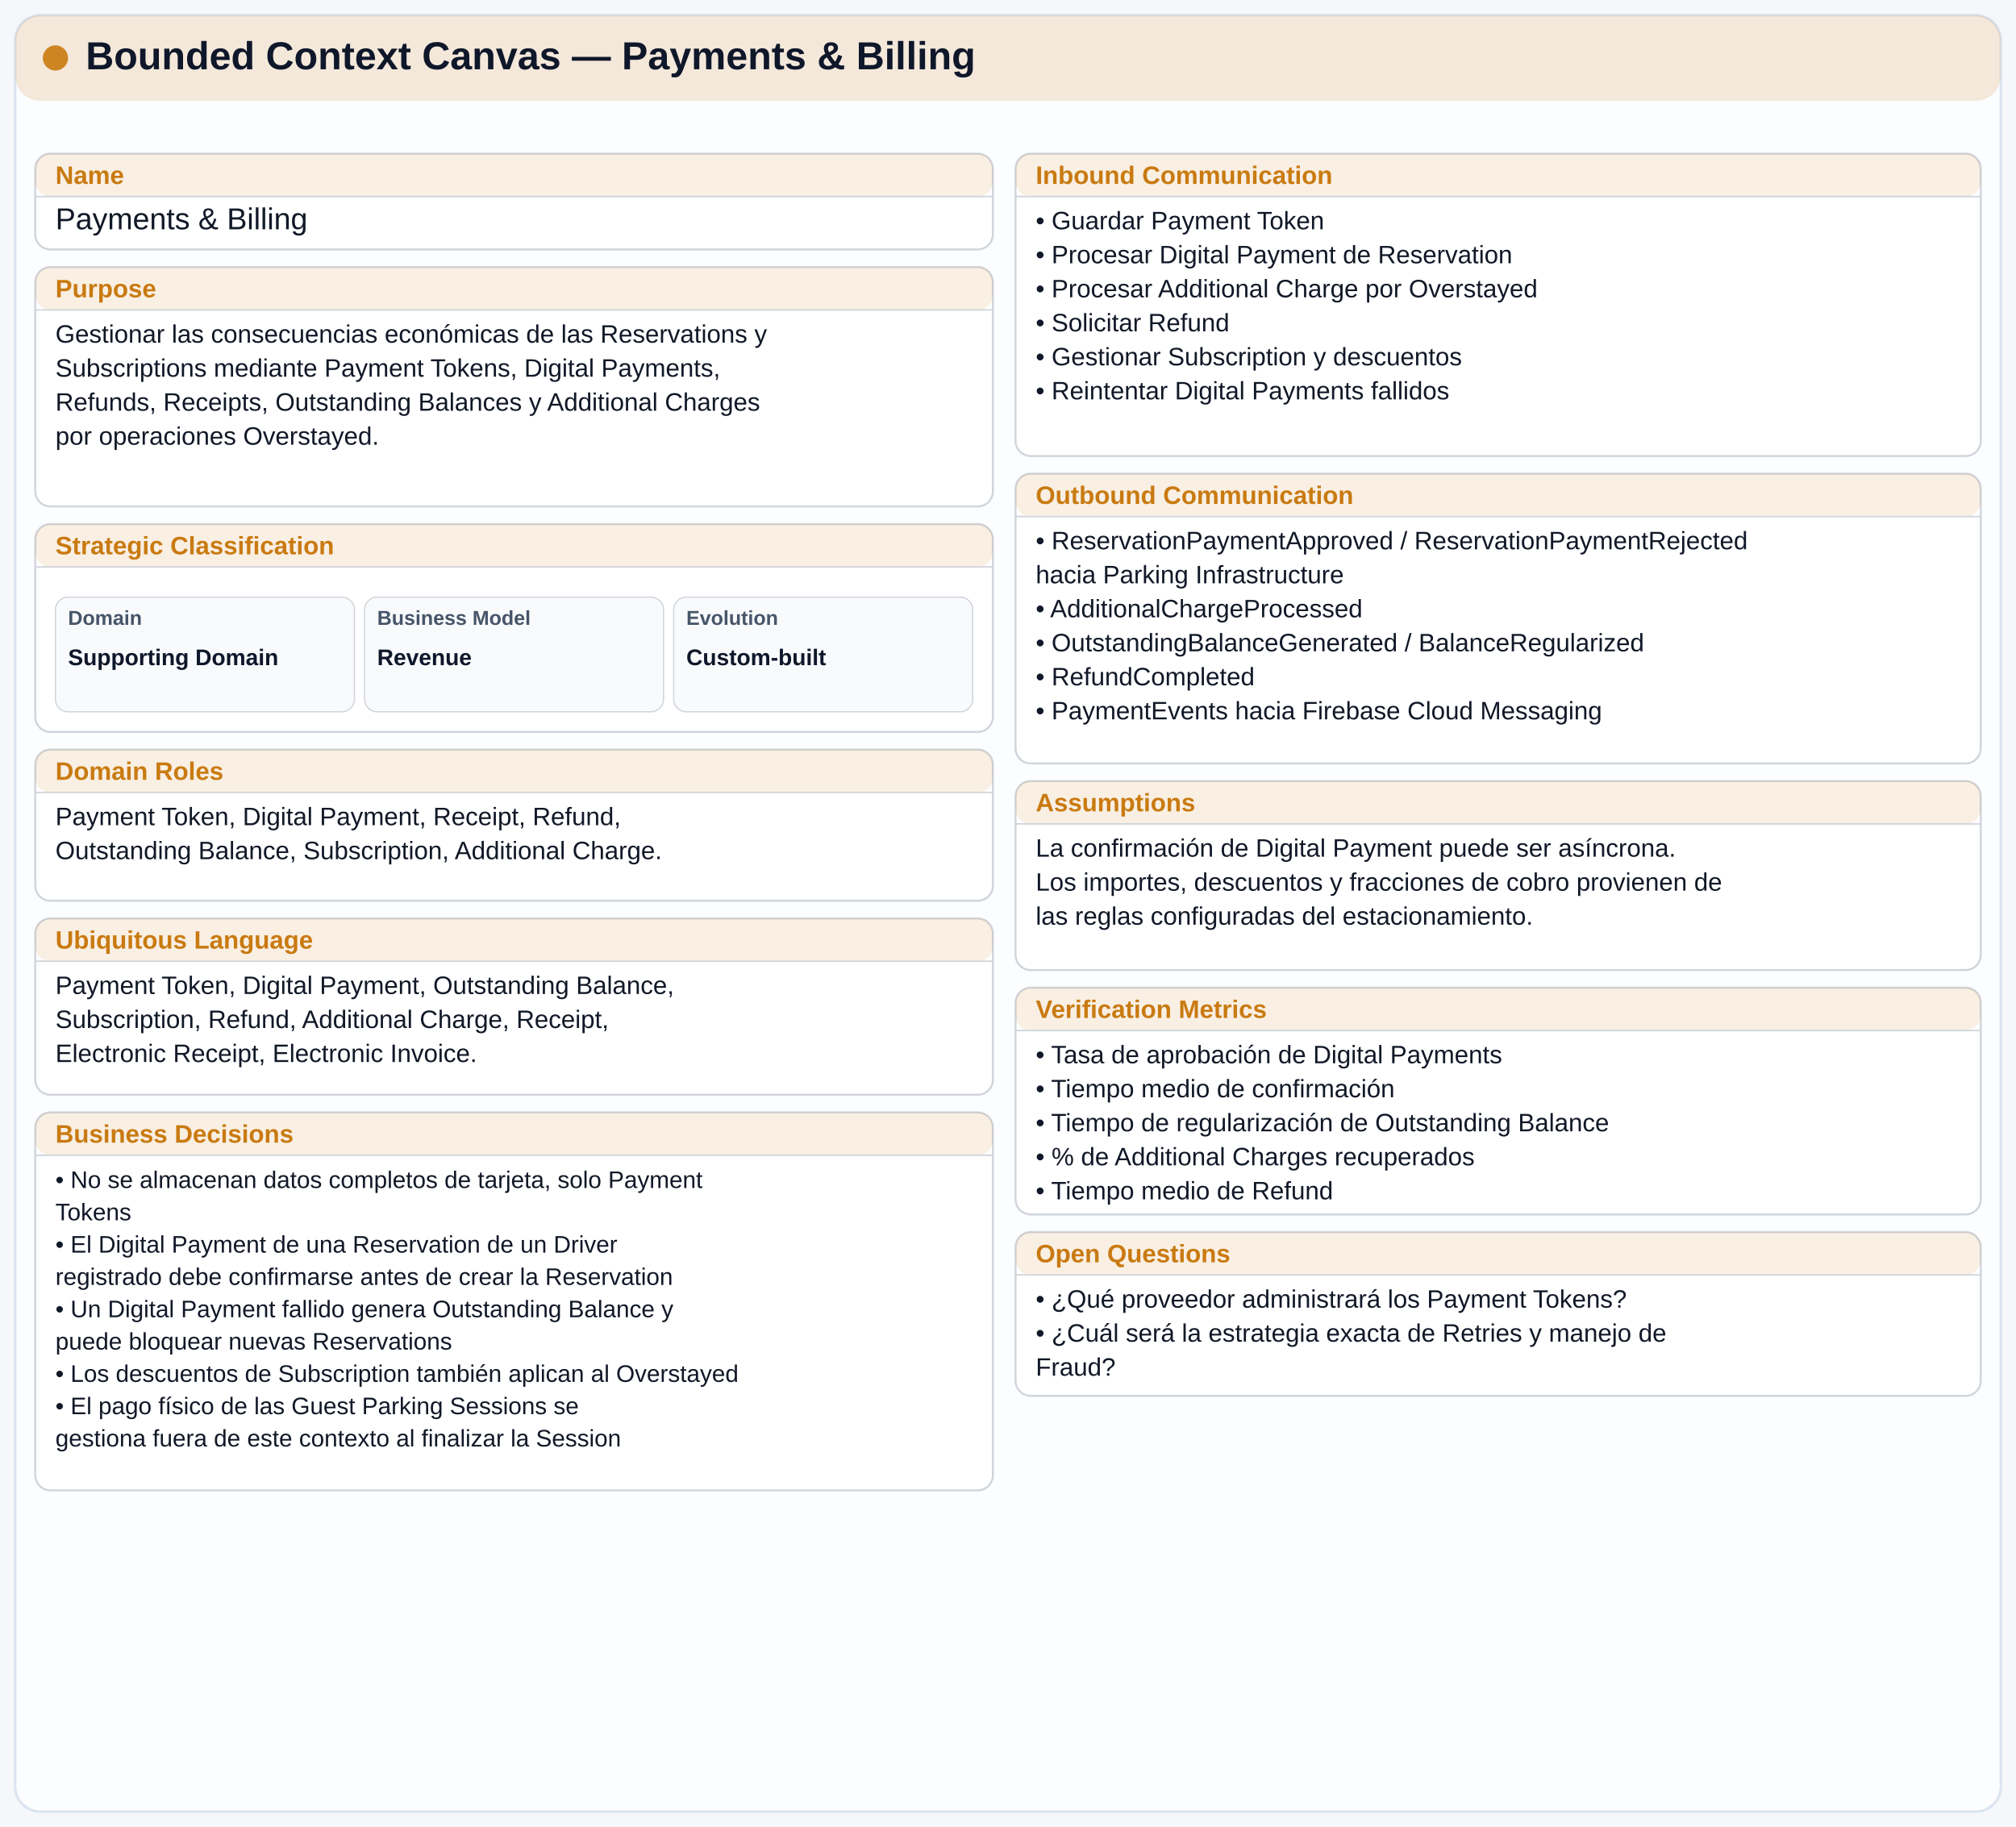
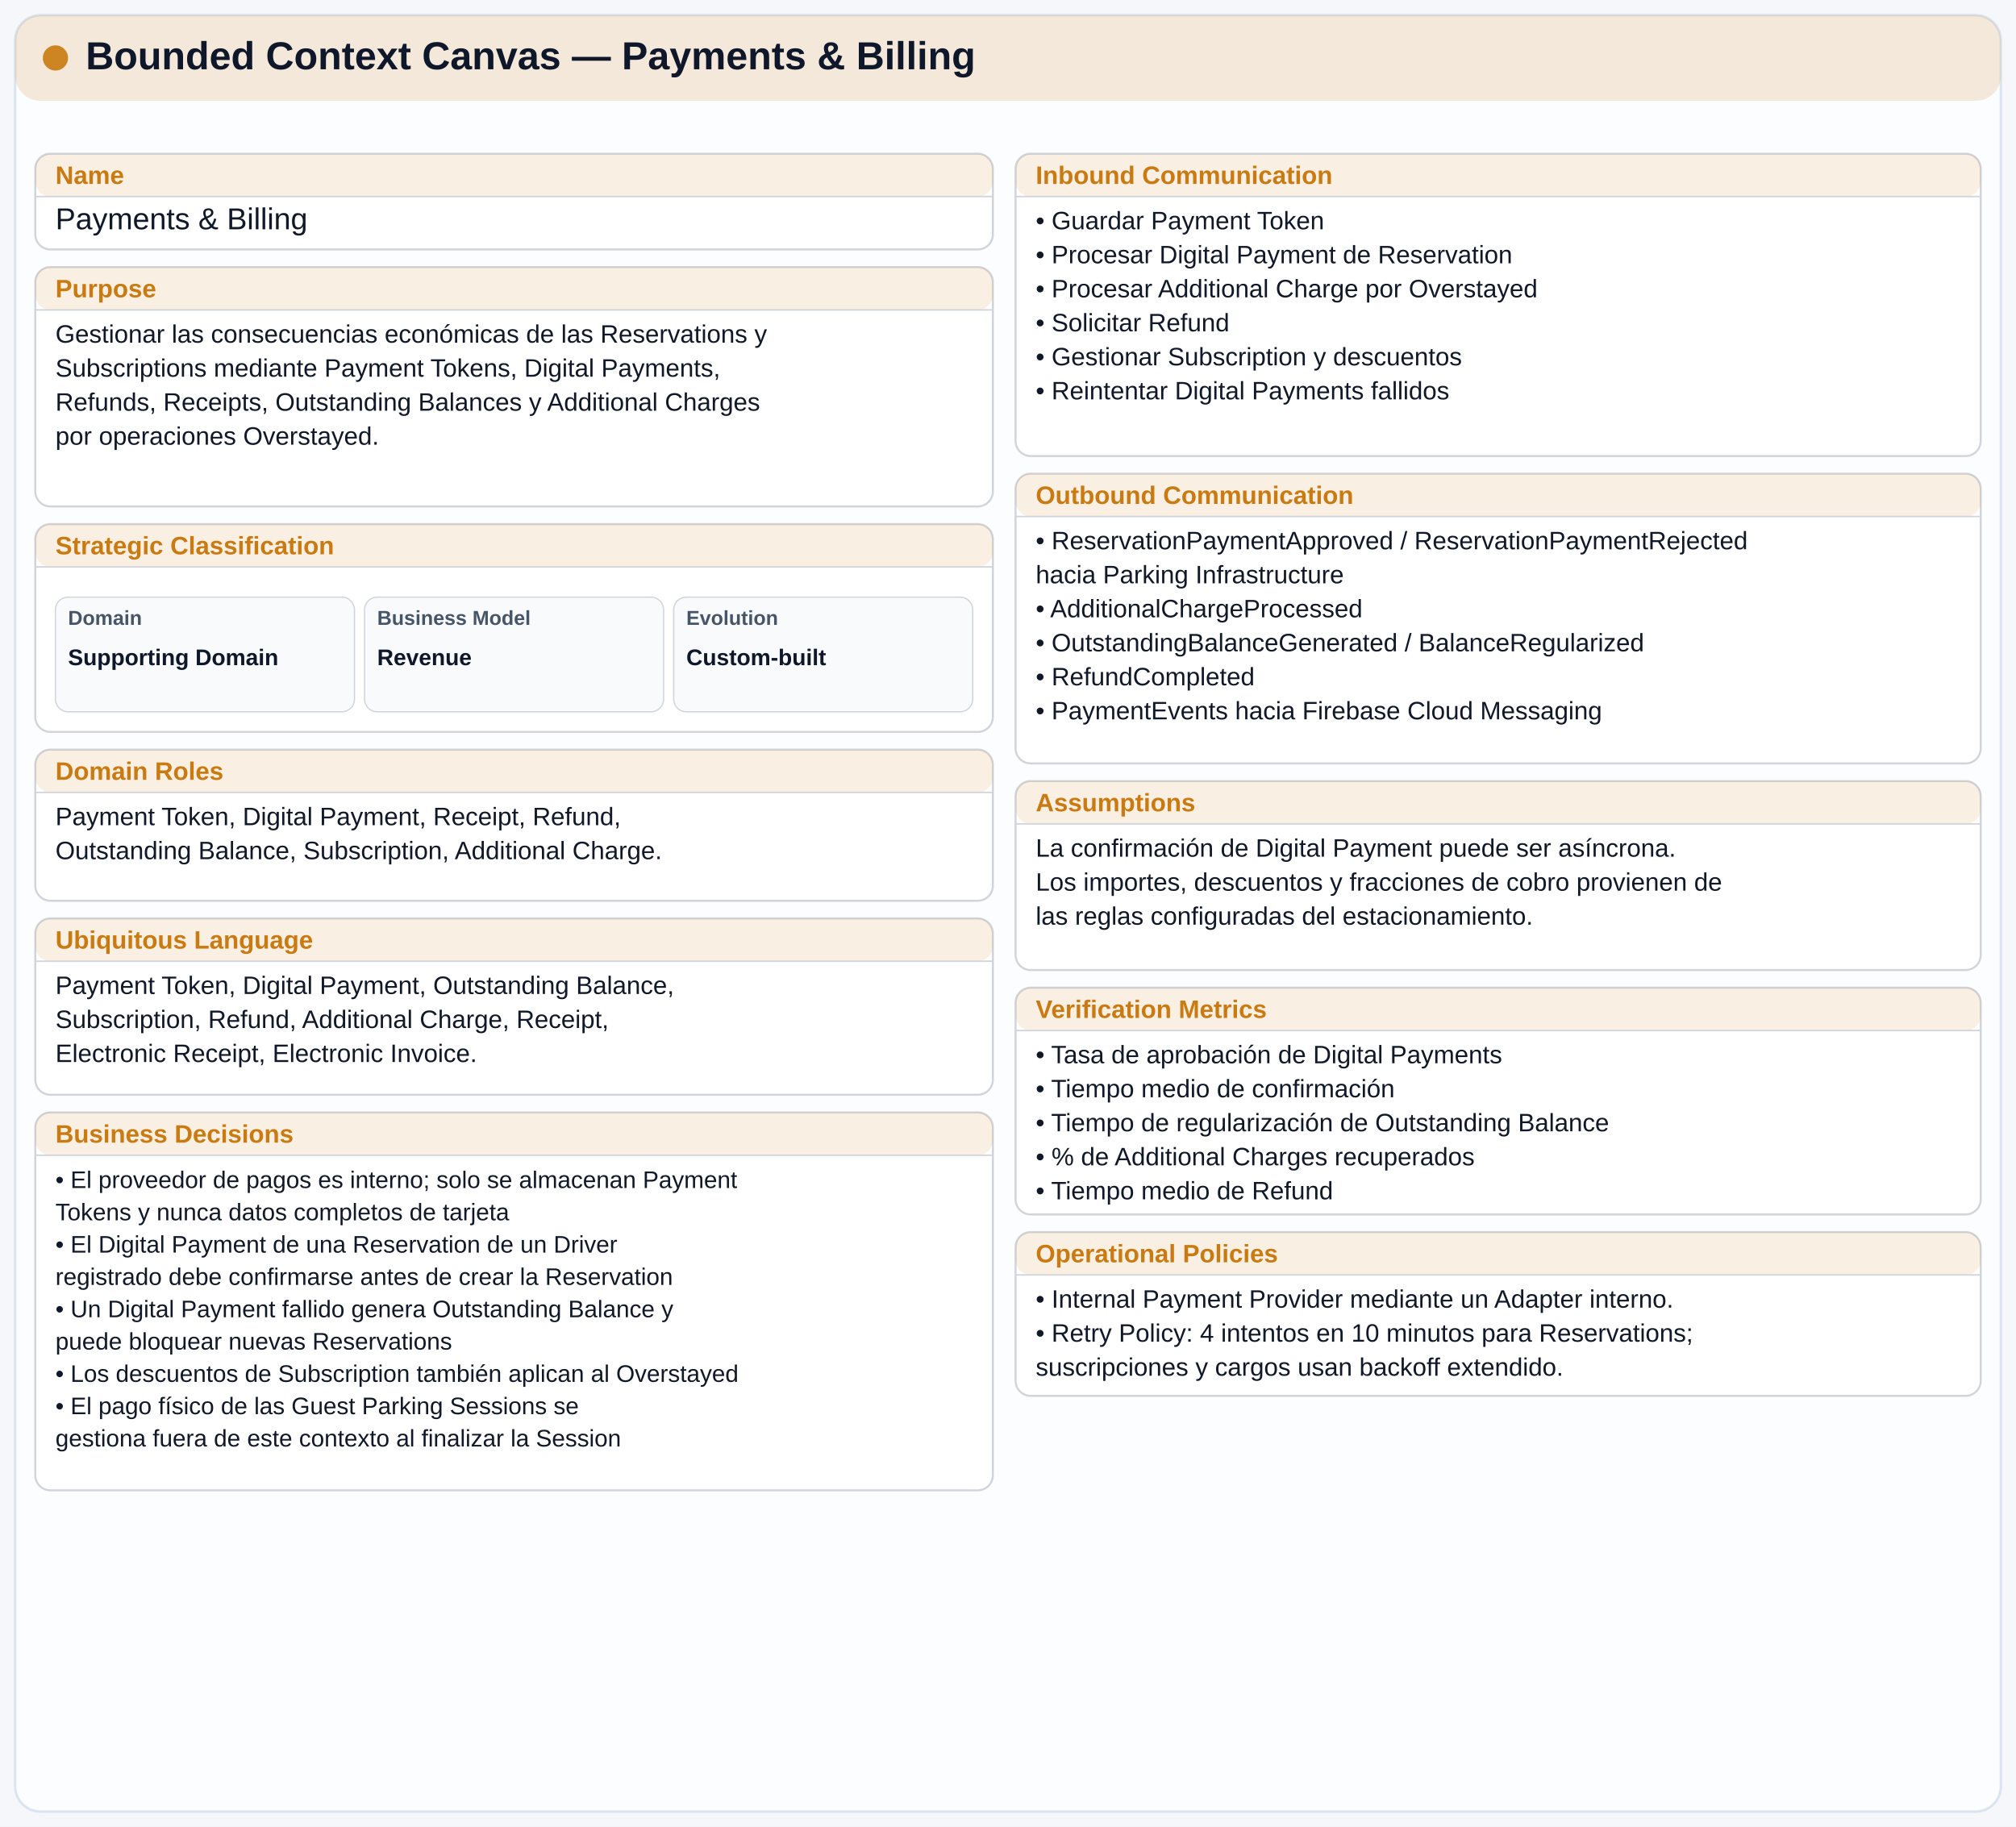
<svg xmlns="http://www.w3.org/2000/svg" width="1600" height="1450" viewBox="0 0 1600 1450">
  <rect width="100%" height="100%" fill="#f5f7fb" />
  <rect x="12" y="12" width="1576" height="1426" rx="20" fill="#fbfdff" stroke="#dbe4f0" stroke-width="2" />
  <rect x="12" y="12" width="1576" height="68" rx="20" fill="#C97A10" opacity="0.16" />
  <circle cx="44" cy="46" r="10" fill="#C97A10" opacity="0.9" />
  <text x="68" y="55" font-family="Arial, Helvetica, sans-serif" font-size="31" fill="#0f172a" font-weight="bold">
    <tspan x="68" dy="0">Bounded Context Canvas — Payments &amp; Billing</tspan>
  </text>
  <g>
    <rect x="28" y="122" width="760" height="76" rx="12" fill="#ffffff" stroke="#d1d5db" stroke-width="1.6" />
    <rect x="28" y="122" width="760" height="34" rx="12" fill="#C97A10" opacity="0.12" />
    <line x1="28" y1="156" x2="788" y2="156" stroke="#d1d5db" stroke-width="1.2" />
    <text x="44" y="146" font-family="Arial, Helvetica, sans-serif" font-size="20" fill="#C97A10" font-weight="bold">
      <tspan x="44" dy="0">Name</tspan>
    </text>
    <text x="44" y="182" font-family="Arial, Helvetica, sans-serif" font-size="24" fill="#111827" font-weight="normal">
      <tspan x="44" dy="0">Payments &amp; Billing</tspan>
    </text>
  </g>
  <g>
    <rect x="28" y="212" width="760" height="190" rx="12" fill="#ffffff" stroke="#d1d5db" stroke-width="1.6" />
    <rect x="28" y="212" width="760" height="34" rx="12" fill="#C97A10" opacity="0.12" />
    <line x1="28" y1="246" x2="788" y2="246" stroke="#d1d5db" stroke-width="1.2" />
    <text x="44" y="236" font-family="Arial, Helvetica, sans-serif" font-size="20" fill="#C97A10" font-weight="bold">
      <tspan x="44" dy="0">Purpose</tspan>
    </text>
    <text x="44" y="272" font-family="Arial, Helvetica, sans-serif" font-size="20" fill="#111827" font-weight="normal">
      <tspan x="44" dy="0">Gestionar las consecuencias económicas de las Reservations y</tspan>
      <tspan x="44" dy="27.0">Subscriptions mediante Payment Tokens, Digital Payments,</tspan>
      <tspan x="44" dy="27.0">Refunds, Receipts, Outstanding Balances y Additional Charges</tspan>
      <tspan x="44" dy="27.0">por operaciones Overstayed.</tspan>
    </text>
  </g>
  <g>
    <rect x="28" y="416" width="760" height="165" rx="12" fill="#ffffff" stroke="#d1d5db" stroke-width="1.6" />
    <rect x="28" y="416" width="760" height="34" rx="12" fill="#C97A10" opacity="0.12" />
    <line x1="28" y1="450" x2="788" y2="450" stroke="#d1d5db" stroke-width="1.2" />
    <text x="44" y="440" font-family="Arial, Helvetica, sans-serif" font-size="20" fill="#C97A10" font-weight="bold">
      <tspan x="44" dy="0">Strategic Classification</tspan>
    </text>
    <rect x="44.0" y="474" width="237.333" height="91" rx="10" fill="#f8fafc" stroke="#d1d5db" stroke-width="1" />
    <text x="54.0" y="496" font-family="Arial, Helvetica, sans-serif" font-size="16" fill="#475569" font-weight="bold">
      <tspan x="54.0" dy="0">Domain</tspan>
    </text>
    <text x="54.0" y="528" font-family="Arial, Helvetica, sans-serif" font-size="18" fill="#0f172a" font-weight="bold">
      <tspan x="54.0" dy="0">Supporting Domain</tspan>
    </text>
    <rect x="289.333" y="474" width="237.333" height="91" rx="10" fill="#f8fafc" stroke="#d1d5db" stroke-width="1" />
    <text x="299.333" y="496" font-family="Arial, Helvetica, sans-serif" font-size="16" fill="#475569" font-weight="bold">
      <tspan x="299.333" dy="0">Business Model</tspan>
    </text>
    <text x="299.333" y="528" font-family="Arial, Helvetica, sans-serif" font-size="18" fill="#0f172a" font-weight="bold">
      <tspan x="299.333" dy="0">Revenue</tspan>
    </text>
    <rect x="534.667" y="474" width="237.333" height="91" rx="10" fill="#f8fafc" stroke="#d1d5db" stroke-width="1" />
    <text x="544.667" y="496" font-family="Arial, Helvetica, sans-serif" font-size="16" fill="#475569" font-weight="bold">
      <tspan x="544.667" dy="0">Evolution</tspan>
    </text>
    <text x="544.667" y="528" font-family="Arial, Helvetica, sans-serif" font-size="18" fill="#0f172a" font-weight="bold">
      <tspan x="544.667" dy="0">Custom-built</tspan>
    </text>
  </g>
  <g>
    <rect x="28" y="595" width="760" height="120" rx="12" fill="#ffffff" stroke="#d1d5db" stroke-width="1.6" />
    <rect x="28" y="595" width="760" height="34" rx="12" fill="#C97A10" opacity="0.12" />
    <line x1="28" y1="629" x2="788" y2="629" stroke="#d1d5db" stroke-width="1.2" />
    <text x="44" y="619" font-family="Arial, Helvetica, sans-serif" font-size="20" fill="#C97A10" font-weight="bold">
      <tspan x="44" dy="0">Domain Roles</tspan>
    </text>
    <text x="44" y="655" font-family="Arial, Helvetica, sans-serif" font-size="20" fill="#111827" font-weight="normal">
      <tspan x="44" dy="0">Payment Token, Digital Payment, Receipt, Refund,</tspan>
      <tspan x="44" dy="27.0">Outstanding Balance, Subscription, Additional Charge.</tspan>
    </text>
  </g>
  <g>
    <rect x="28" y="729" width="760" height="140" rx="12" fill="#ffffff" stroke="#d1d5db" stroke-width="1.6" />
    <rect x="28" y="729" width="760" height="34" rx="12" fill="#C97A10" opacity="0.12" />
    <line x1="28" y1="763" x2="788" y2="763" stroke="#d1d5db" stroke-width="1.2" />
    <text x="44" y="753" font-family="Arial, Helvetica, sans-serif" font-size="20" fill="#C97A10" font-weight="bold">
      <tspan x="44" dy="0">Ubiquitous Language</tspan>
    </text>
    <text x="44" y="789" font-family="Arial, Helvetica, sans-serif" font-size="20" fill="#111827" font-weight="normal">
      <tspan x="44" dy="0">Payment Token, Digital Payment, Outstanding Balance,</tspan>
      <tspan x="44" dy="27.0">Subscription, Refund, Additional Charge, Receipt,</tspan>
      <tspan x="44" dy="27.0">Electronic Receipt, Electronic Invoice.</tspan>
    </text>
  </g>
  <g>
    <rect x="28" y="883" width="760" height="300" rx="12" fill="#ffffff" stroke="#d1d5db" stroke-width="1.6" />
    <rect x="28" y="883" width="760" height="34" rx="12" fill="#C97A10" opacity="0.12" />
    <line x1="28" y1="917" x2="788" y2="917" stroke="#d1d5db" stroke-width="1.2" />
    <text x="44" y="907" font-family="Arial, Helvetica, sans-serif" font-size="20" fill="#C97A10" font-weight="bold">
      <tspan x="44" dy="0">Business Decisions</tspan>
    </text>
    <text x="44" y="943" font-family="Arial, Helvetica, sans-serif" font-size="19" fill="#111827" font-weight="normal">
-       <tspan x="44" dy="0">• No se almacenan datos completos de tarjeta, solo Payment</tspan>
-       <tspan x="44" dy="25.65">  Tokens</tspan>
+       <tspan x="44" dy="0">• El proveedor de pagos es interno; solo se almacenan Payment</tspan>
+       <tspan x="44" dy="25.65">  Tokens y nunca datos completos de tarjeta</tspan>
      <tspan x="44" dy="25.65">• El Digital Payment de una Reservation de un Driver</tspan>
      <tspan x="44" dy="25.65">  registrado debe confirmarse antes de crear la Reservation</tspan>
      <tspan x="44" dy="25.65">• Un Digital Payment fallido genera Outstanding Balance y</tspan>
      <tspan x="44" dy="25.65">  puede bloquear nuevas Reservations</tspan>
      <tspan x="44" dy="25.65">• Los descuentos de Subscription también aplican al Overstayed</tspan>
      <tspan x="44" dy="25.65">• El pago físico de las Guest Parking Sessions se</tspan>
      <tspan x="44" dy="25.65">  gestiona fuera de este contexto al finalizar la Session</tspan>
    </text>
  </g>
  <g>
    <rect x="806" y="122" width="766" height="240" rx="12" fill="#ffffff" stroke="#d1d5db" stroke-width="1.6" />
    <rect x="806" y="122" width="766" height="34" rx="12" fill="#C97A10" opacity="0.12" />
    <line x1="806" y1="156" x2="1572" y2="156" stroke="#d1d5db" stroke-width="1.2" />
    <text x="822" y="146" font-family="Arial, Helvetica, sans-serif" font-size="20" fill="#C97A10" font-weight="bold">
      <tspan x="822" dy="0">Inbound Communication</tspan>
    </text>
    <text x="822" y="182" font-family="Arial, Helvetica, sans-serif" font-size="20" fill="#111827" font-weight="normal">
      <tspan x="822" dy="0">• Guardar Payment Token</tspan>
      <tspan x="822" dy="27.0">• Procesar Digital Payment de Reservation</tspan>
      <tspan x="822" dy="27.0">• Procesar Additional Charge por Overstayed</tspan>
      <tspan x="822" dy="27.0">• Solicitar Refund</tspan>
      <tspan x="822" dy="27.0">• Gestionar Subscription y descuentos</tspan>
      <tspan x="822" dy="27.0">• Reintentar Digital Payments fallidos</tspan>
    </text>
  </g>
  <g>
    <rect x="806" y="376" width="766" height="230" rx="12" fill="#ffffff" stroke="#d1d5db" stroke-width="1.6" />
    <rect x="806" y="376" width="766" height="34" rx="12" fill="#C97A10" opacity="0.12" />
    <line x1="806" y1="410" x2="1572" y2="410" stroke="#d1d5db" stroke-width="1.2" />
    <text x="822" y="400" font-family="Arial, Helvetica, sans-serif" font-size="20" fill="#C97A10" font-weight="bold">
      <tspan x="822" dy="0">Outbound Communication</tspan>
    </text>
    <text x="822" y="436" font-family="Arial, Helvetica, sans-serif" font-size="20" fill="#111827" font-weight="normal">
      <tspan x="822" dy="0">• ReservationPaymentApproved / ReservationPaymentRejected</tspan>
      <tspan x="822" dy="27.0">  hacia Parking Infrastructure</tspan>
      <tspan x="822" dy="27.0">• AdditionalChargeProcessed</tspan>
      <tspan x="822" dy="27.0">• OutstandingBalanceGenerated / BalanceRegularized</tspan>
      <tspan x="822" dy="27.0">• RefundCompleted</tspan>
      <tspan x="822" dy="27.0">• PaymentEvents hacia Firebase Cloud Messaging</tspan>
    </text>
  </g>
  <g>
    <rect x="806" y="620" width="766" height="150" rx="12" fill="#ffffff" stroke="#d1d5db" stroke-width="1.6" />
    <rect x="806" y="620" width="766" height="34" rx="12" fill="#C97A10" opacity="0.12" />
    <line x1="806" y1="654" x2="1572" y2="654" stroke="#d1d5db" stroke-width="1.2" />
    <text x="822" y="644" font-family="Arial, Helvetica, sans-serif" font-size="20" fill="#C97A10" font-weight="bold">
      <tspan x="822" dy="0">Assumptions</tspan>
    </text>
    <text x="822" y="680" font-family="Arial, Helvetica, sans-serif" font-size="20" fill="#111827" font-weight="normal">
      <tspan x="822" dy="0">La confirmación de Digital Payment puede ser asíncrona.</tspan>
      <tspan x="822" dy="27.0">Los importes, descuentos y fracciones de cobro provienen de</tspan>
      <tspan x="822" dy="27.0">las reglas configuradas del estacionamiento.</tspan>
    </text>
  </g>
  <g>
    <rect x="806" y="784" width="766" height="180" rx="12" fill="#ffffff" stroke="#d1d5db" stroke-width="1.6" />
    <rect x="806" y="784" width="766" height="34" rx="12" fill="#C97A10" opacity="0.12" />
    <line x1="806" y1="818" x2="1572" y2="818" stroke="#d1d5db" stroke-width="1.2" />
    <text x="822" y="808" font-family="Arial, Helvetica, sans-serif" font-size="20" fill="#C97A10" font-weight="bold">
      <tspan x="822" dy="0">Verification Metrics</tspan>
    </text>
    <text x="822" y="844" font-family="Arial, Helvetica, sans-serif" font-size="20" fill="#111827" font-weight="normal">
      <tspan x="822" dy="0">• Tasa de aprobación de Digital Payments</tspan>
      <tspan x="822" dy="27.0">• Tiempo medio de confirmación</tspan>
      <tspan x="822" dy="27.0">• Tiempo de regularización de Outstanding Balance</tspan>
      <tspan x="822" dy="27.0">• % de Additional Charges recuperados</tspan>
      <tspan x="822" dy="27.0">• Tiempo medio de Refund</tspan>
    </text>
  </g>
  <g>
    <rect x="806" y="978" width="766" height="130" rx="12" fill="#ffffff" stroke="#d1d5db" stroke-width="1.6" />
    <rect x="806" y="978" width="766" height="34" rx="12" fill="#C97A10" opacity="0.12" />
    <line x1="806" y1="1012" x2="1572" y2="1012" stroke="#d1d5db" stroke-width="1.2" />
    <text x="822" y="1002" font-family="Arial, Helvetica, sans-serif" font-size="20" fill="#C97A10" font-weight="bold">
-       <tspan x="822" dy="0">Open Questions</tspan>
+       <tspan x="822" dy="0">Operational Policies</tspan>
    </text>
    <text x="822" y="1038" font-family="Arial, Helvetica, sans-serif" font-size="20" fill="#111827" font-weight="normal">
-       <tspan x="822" dy="0">• ¿Qué proveedor administrará los Payment Tokens?</tspan>
-       <tspan x="822" dy="27.0">• ¿Cuál será la estrategia exacta de Retries y manejo de</tspan>
-       <tspan x="822" dy="27.0">  Fraud?</tspan>
+       <tspan x="822" dy="0">• Internal Payment Provider mediante un Adapter interno.</tspan>
+       <tspan x="822" dy="27.0">• Retry Policy: 4 intentos en 10 minutos para Reservations;</tspan>
+       <tspan x="822" dy="27.0">  suscripciones y cargos usan backoff extendido.</tspan>
    </text>
  </g>
</svg>
